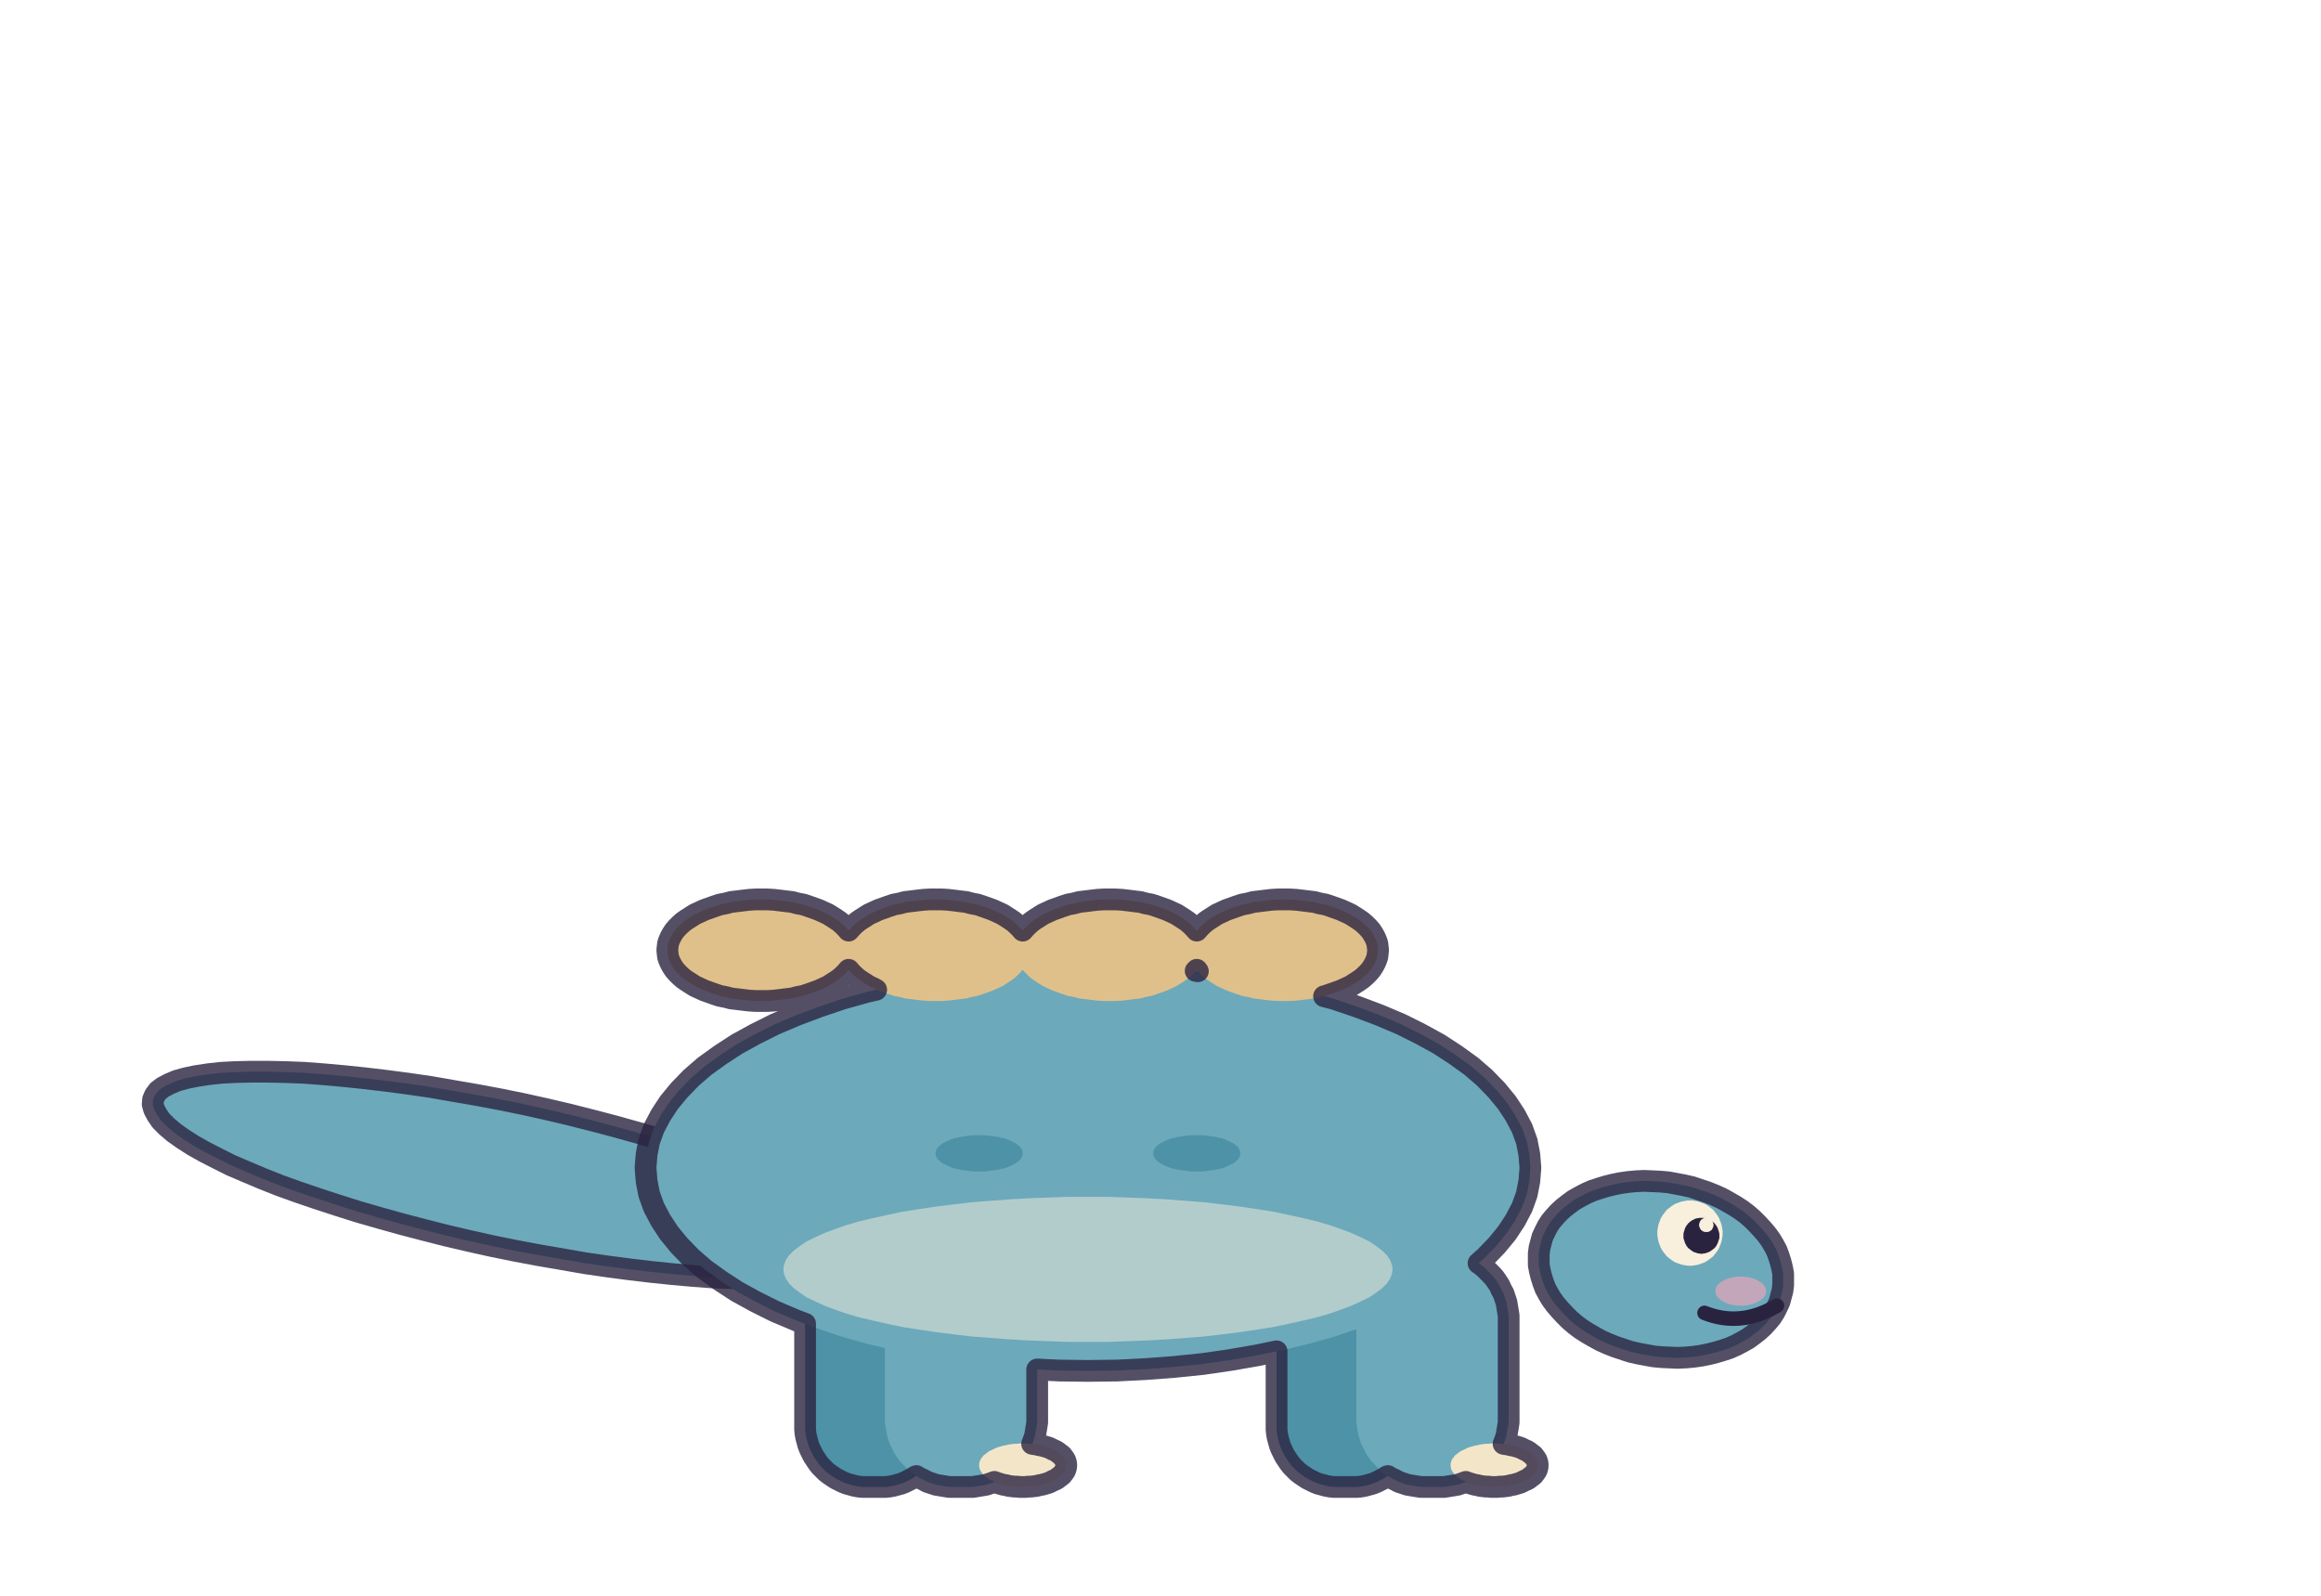
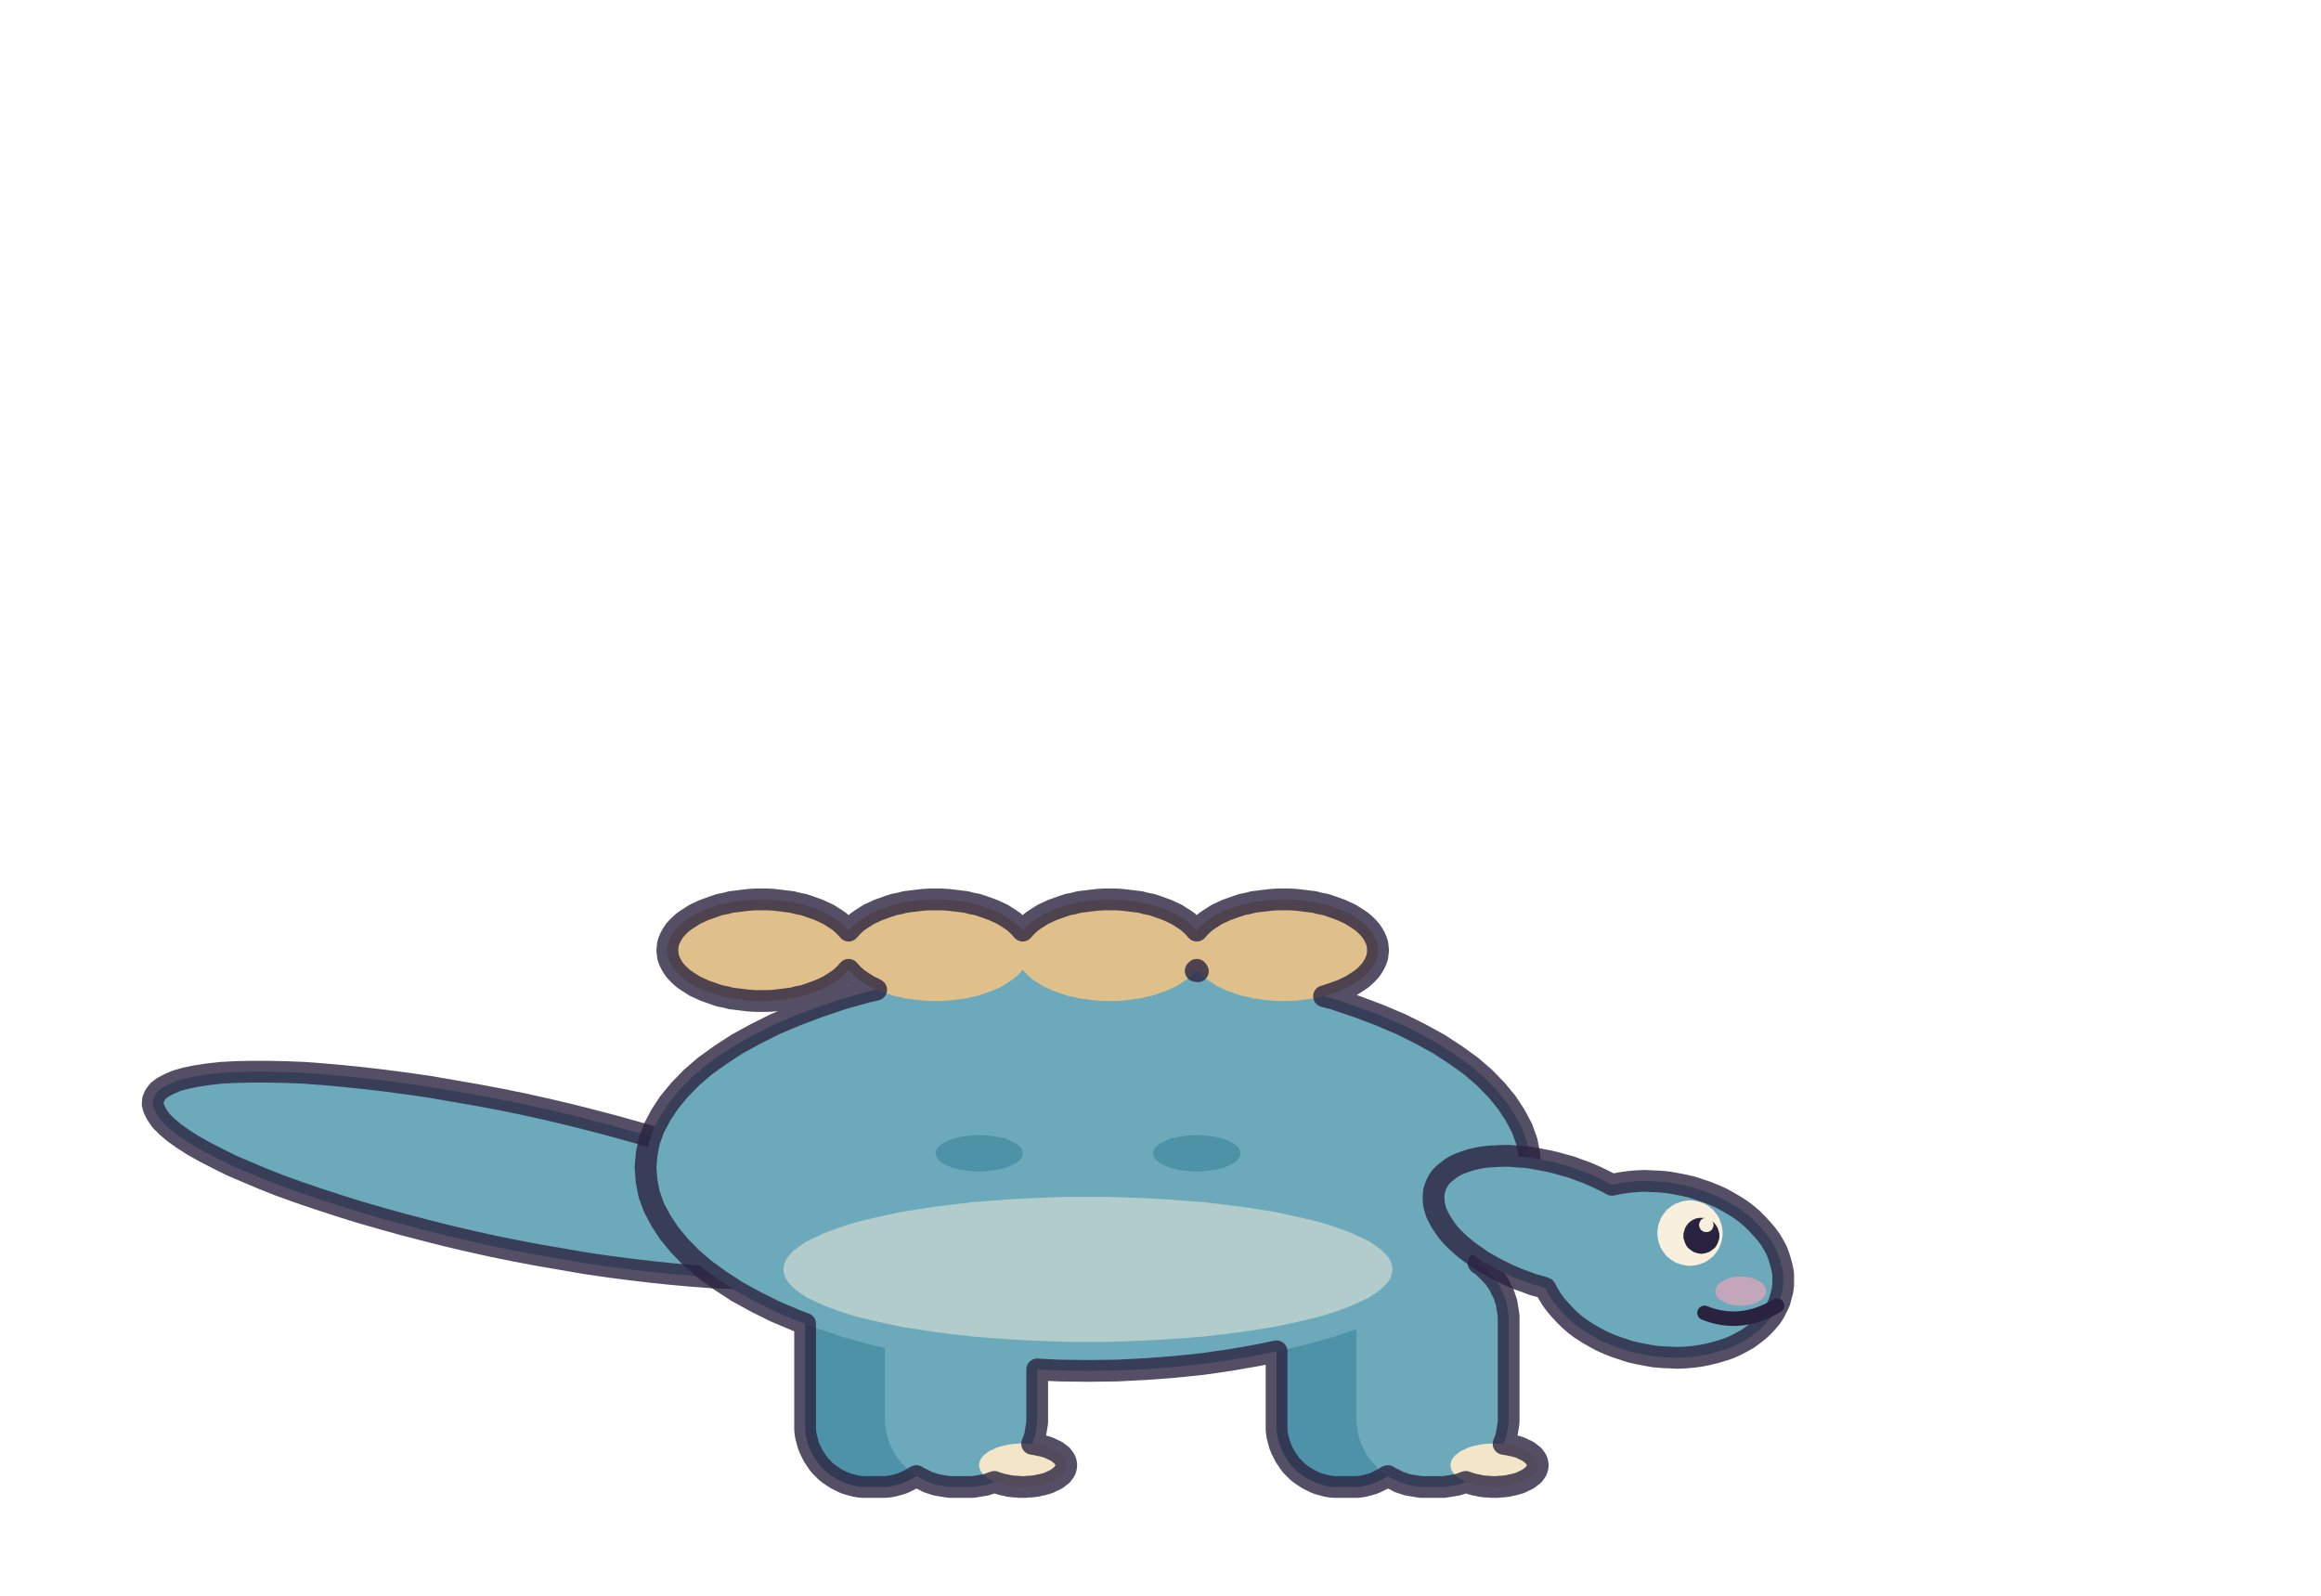
<svg xmlns="http://www.w3.org/2000/svg" version="1.1" width="640" height="440" viewBox="0 0 640 440">
  <g id="root" data-pivot="320 410">
    <g id="tail" data-pivot="180 320">
      <g id="tail_body">
        <path fill="#6ca9bb" d="M237.8 344.8L237.3 346L236.4 347.2L235.1 348.2L233.4 349.1L231.3 350L228.8 350.7L225.9 351.3L222.6 351.8L219 352.2L215.1 352.4L210.8 352.5L206.2 352.5L201.4 352.4L196.2 352.2L190.9 351.8L185.3 351.3L179.5 350.7L173.6 350L167.5 349.2L161.3 348.3L155 347.2L148.6 346.1L142.2 344.9L135.8 343.6L129.5 342.2L123.1 340.7L116.8 339.1L110.7 337.5L104.6 335.8L98.7 334.1L93 332.3L87.5 330.5L82.2 328.7L77.2 326.9L72.4 325L67.9 323.1L63.7 321.3L59.9 319.4L56.4 317.6L53.2 315.8L50.4 314L48 312.3L46 310.6L44.4 309L43.3 307.4L42.5 305.9L42.1 304.5L42.2 303.2L42.7 302L43.6 300.8L44.9 299.8L46.6 298.9L48.7 298L51.2 297.3L54.1 296.7L57.4 296.2L61 295.8L64.9 295.6L69.2 295.5L73.8 295.5L78.6 295.6L83.8 295.8L89.1 296.2L94.7 296.7L100.5 297.3L106.4 298L112.5 298.8L118.7 299.7L125 300.8L131.4 301.9L137.8 303.1L144.2 304.4L150.5 305.8L156.9 307.3L163.2 308.9L169.3 310.5L175.4 312.2L181.3 313.9L187 315.7L192.5 317.5L197.8 319.3L202.8 321.1L207.6 323L212.1 324.9L216.3 326.7L220.1 328.6L223.6 330.4L226.8 332.2L229.6 334L232 335.7L234 337.4L235.6 339L236.7 340.6L237.5 342.1L237.9 343.5Z" />
      </g>
      <g id="tail_outline" opacity="0.8">
        <path fill="none" stroke="#2a2340" stroke-width="6" stroke-linejoin="round" stroke-linecap="round" d="M237.8 344.8L237.3 346L236.4 347.2L235.1 348.2L233.4 349.1L231.3 350L228.8 350.7L225.9 351.3L222.6 351.8L219 352.2L215.1 352.4L210.8 352.5L206.2 352.5L201.4 352.4L196.2 352.2L190.9 351.8L185.3 351.3L179.5 350.7L173.6 350L167.5 349.2L161.3 348.3L155 347.2L148.6 346.1L142.2 344.9L135.8 343.6L129.5 342.2L123.1 340.7L116.8 339.1L110.7 337.5L104.6 335.8L98.7 334.1L93 332.3L87.5 330.5L82.2 328.7L77.2 326.9L72.4 325L67.9 323.1L63.7 321.3L59.9 319.4L56.4 317.6L53.2 315.8L50.4 314L48 312.3L46 310.6L44.4 309L43.3 307.4L42.5 305.9L42.1 304.5L42.2 303.2L42.7 302L43.6 300.8L44.9 299.8L46.6 298.9L48.7 298L51.2 297.3L54.1 296.7L57.4 296.2L61 295.8L64.9 295.6L69.2 295.5L73.8 295.5L78.6 295.6L83.8 295.8L89.1 296.2L94.7 296.7L100.5 297.3L106.4 298L112.5 298.8L118.7 299.7L125 300.8L131.4 301.9L137.8 303.1L144.2 304.4L150.5 305.8L156.9 307.3L163.2 308.9L169.3 310.5L175.4 312.2L181.3 313.9L187 315.7L192.5 317.5L197.8 319.3L202.8 321.1L207.6 323L212.1 324.9L216.3 326.7L220.1 328.6L223.6 330.4L226.8 332.2L229.6 334L232 335.7L234 337.4L235.6 339L236.7 340.6L237.5 342.1L237.9 343.5Z" />
      </g>
      <g id="tail_detail">
      </g>
    </g>
    <g id="root_body">
      <path fill="#4d92a7" d="M222 393L222 362L222 360.9L222.1 359.8L222.3 358.7L222.6 357.6L222.9 356.5L223.3 355.5L223.8 354.5L224.3 353.5L224.9 352.6L225.5 351.7L226.2 350.8L227 350L227.8 349.2L228.7 348.5L229.6 347.9L230.5 347.3L231.5 346.8L232.5 346.3L233.5 345.9L234.6 345.6L235.7 345.3L236.8 345.1L237.9 345L239 345L243 345L244.1 345L245.2 345.1L246.3 345.3L247.4 345.6L248.5 345.9L249.5 346.3L250.5 346.8L251.5 347.3L252.4 347.9L253.3 348.5L254.2 349.2L255 350L255.8 350.8L256.5 351.7L257.1 352.6L257.7 353.5L258.2 354.5L258.7 355.5L259.1 356.5L259.4 357.6L259.7 358.7L259.9 359.8L260 360.9L260 362L260 393L260 394.1L259.9 395.2L259.7 396.3L259.4 397.4L259.1 398.5L258.7 399.5L258.2 400.5L257.7 401.5L257.1 402.4L256.5 403.3L255.8 404.2L255 405L254.2 405.8L253.3 406.5L252.4 407.1L251.5 407.7L250.5 408.2L249.5 408.7L248.5 409.1L247.4 409.4L246.3 409.7L245.2 409.9L244.1 410L243 410L239 410L237.9 410L236.8 409.9L235.7 409.7L234.6 409.4L233.5 409.1L232.5 408.7L231.5 408.2L230.5 407.7L229.6 407.1L228.7 406.5L227.8 405.8L227 405L226.2 404.2L225.5 403.3L224.9 402.4L224.3 401.5L223.8 400.5L223.3 399.5L222.9 398.5L222.6 397.4L222.3 396.3L222.1 395.2L222 394.1ZM352 393L352 362L352 360.9L352.1 359.8L352.3 358.7L352.6 357.6L352.9 356.5L353.3 355.5L353.8 354.5L354.3 353.5L354.9 352.6L355.5 351.7L356.2 350.8L357 350L357.8 349.2L358.7 348.5L359.6 347.9L360.5 347.3L361.5 346.8L362.5 346.3L363.5 345.9L364.6 345.6L365.7 345.3L366.8 345.1L367.9 345L369 345L373 345L374.1 345L375.2 345.1L376.3 345.3L377.4 345.6L378.5 345.9L379.5 346.3L380.5 346.8L381.5 347.3L382.4 347.9L383.3 348.5L384.2 349.2L385 350L385.8 350.8L386.5 351.7L387.1 352.6L387.7 353.5L388.2 354.5L388.7 355.5L389.1 356.5L389.4 357.6L389.7 358.7L389.9 359.8L390 360.9L390 362L390 393L390 394.1L389.9 395.2L389.7 396.3L389.4 397.4L389.1 398.5L388.7 399.5L388.2 400.5L387.7 401.5L387.1 402.4L386.5 403.3L385.8 404.2L385 405L384.2 405.8L383.3 406.5L382.4 407.1L381.5 407.7L380.5 408.2L379.5 408.7L378.5 409.1L377.4 409.4L376.3 409.7L375.2 409.9L374.1 410L373 410L369 410L367.9 410L366.8 409.9L365.7 409.7L364.6 409.4L363.5 409.1L362.5 408.7L361.5 408.2L360.5 407.7L359.6 407.1L358.7 406.5L357.8 405.8L357 405L356.2 404.2L355.5 403.3L354.9 402.4L354.3 401.5L353.8 400.5L353.3 399.5L352.9 398.5L352.6 397.4L352.3 396.3L352.1 395.2L352 394.1Z" />
      <path fill="#6ca9bb" d="M421.7 318.3L422 322L421.7 325.7L421 329.3L419.7 332.9L417.8 336.5L415.5 340L412.7 343.4L409.4 346.8L407.7 348.3L408.6 348.9L409.5 349.7L410.4 350.6L411.3 351.5L412.1 352.4L412.8 353.4L413.5 354.5L414 355.6L414.6 356.7L415 357.9L415.4 359.1L415.6 360.3L415.8 361.5L416 362.8L416 364L416 391L416 392.2L415.8 393.5L415.6 394.7L415.4 395.9L415 397.1L414.6 398.3L414 399.4L413.5 400.5L412.8 401.6L412.1 402.6L411.3 403.5L410.4 404.4L409.5 405.3L408.6 406.1L407.6 406.8L406.5 407.5L405.4 408L404.3 408.6L403.1 409L401.9 409.4L400.7 409.6L399.5 409.8L398.2 410L397 410L393 410L391.8 410L390.5 409.8L389.3 409.6L388.1 409.4L386.9 409L385.7 408.6L384.6 408L383.5 407.5L382.4 406.8L381.4 406.1L380.5 405.3L379.6 404.4L378.7 403.5L377.9 402.6L377.2 401.6L376.5 400.5L376 399.4L375.4 398.3L375 397.1L374.6 395.9L374.4 394.7L374.2 393.5L374 392.2L374 391L374 366.5L367.8 368.6L361 370.5L354 372.2L346.7 373.7L339.2 375L331.6 376.1L323.8 376.9L315.9 377.5L308 377.9L300 378L292 377.9L286 377.6L286 391L286 392.2L285.8 393.5L285.6 394.7L285.4 395.9L285 397.1L284.6 398.3L284 399.4L283.5 400.5L282.8 401.6L282.1 402.6L281.3 403.5L280.4 404.4L279.5 405.3L278.6 406.1L277.6 406.8L276.5 407.5L275.4 408L274.3 408.6L273.1 409L271.9 409.4L270.7 409.6L269.5 409.8L268.2 410L267 410L263 410L261.8 410L260.5 409.8L259.3 409.6L258.1 409.4L256.9 409L255.7 408.6L254.6 408L253.5 407.5L252.4 406.8L251.4 406.1L250.5 405.3L249.6 404.4L248.7 403.5L247.9 402.6L247.2 401.6L246.5 400.5L246 399.4L245.4 398.3L245 397.1L244.6 395.9L244.4 394.7L244.2 393.5L244 392.2L244 391L244 371.7L239 370.5L232.2 368.6L225.7 366.4L219.6 364.1L213.7 361.6L208.3 358.9L203.2 356.1L198.6 353.1L194.3 350L190.6 346.8L187.3 343.4L184.5 340L182.2 336.5L180.3 332.9L179 329.3L178.3 325.7L178 322L178.3 318.3L179 314.7L180.3 311.1L182.2 307.5L184.5 304L187.3 300.6L190.6 297.2L194.3 294L198.6 290.9L203.2 287.9L208.3 285.1L213.7 282.4L219.6 279.9L225.7 277.6L232.2 275.4L239 273.5L246 271.8L253.3 270.3L260.8 269L268.4 267.9L276.2 267.1L284.1 266.5L292 266.1L300 266L308 266.1L315.9 266.5L323.8 267.1L331.6 267.9L339.2 269L346.7 270.3L354 271.8L361 273.5L367.8 275.4L374.3 277.6L380.4 279.9L386.3 282.4L391.7 285.1L396.8 287.9L401.4 290.9L405.7 294L409.4 297.2L412.7 300.6L415.5 304L417.8 307.5L419.7 311.1L421 314.7Z" />
      <path fill="#e0c08a" d="M232.5 255L233.3 255.8L234 256.6L234.7 255.8L235.5 255L236.4 254.2L237.4 253.5L238.5 252.8L239.6 252.1L240.9 251.5L242.2 250.9L243.6 250.4L245 249.9L246.5 249.4L248.1 249.1L249.6 248.7L251.3 248.5L252.9 248.3L254.6 248.1L256.3 248L258 248L259.7 248L261.4 248.1L263.1 248.3L264.7 248.5L266.4 248.7L267.9 249.1L269.5 249.4L271 249.9L272.4 250.4L273.8 250.9L275.1 251.5L276.4 252.1L277.5 252.8L278.6 253.5L279.6 254.2L280.5 255L281.3 255.8L282 256.6L282.7 255.8L283.5 255L284.4 254.2L285.4 253.5L286.5 252.8L287.6 252.1L288.9 251.5L290.2 250.9L291.6 250.4L293 249.9L294.5 249.4L296.1 249.1L297.6 248.7L299.3 248.5L300.9 248.3L302.6 248.1L304.3 248L306 248L307.7 248L309.4 248.1L311.1 248.3L312.7 248.5L314.4 248.7L315.9 249.1L317.5 249.4L319 249.9L320.4 250.4L321.8 250.9L323.1 251.5L324.4 252.1L325.5 252.8L326.6 253.5L327.6 254.2L328.5 255L329.3 255.8L330 256.6L330.7 255.8L331.5 255L332.4 254.2L333.4 253.5L334.5 252.8L335.6 252.1L336.9 251.5L338.2 250.9L339.6 250.4L341 249.9L342.5 249.4L344.1 249.1L345.6 248.7L347.3 248.5L348.9 248.3L350.6 248.1L352.3 248L354 248L355.7 248L357.4 248.1L359.1 248.3L360.7 248.5L362.4 248.7L363.9 249.1L365.5 249.4L367 249.9L368.4 250.4L369.8 250.9L371.1 251.5L372.4 252.1L373.5 252.8L374.6 253.5L375.6 254.2L376.5 255L377.3 255.8L378 256.6L378.6 257.5L379.1 258.4L379.5 259.3L379.8 260.2L379.9 261.1L380 262L379.9 262.9L379.8 263.8L379.5 264.7L379.1 265.6L378.6 266.5L378 267.4L377.3 268.2L376.5 269L375.6 269.8L374.6 270.5L373.5 271.2L372.4 271.9L371.1 272.5L369.8 273.1L368.4 273.6L367 274.1L365.5 274.6L363.9 274.9L362.4 275.3L360.7 275.5L359.1 275.7L357.4 275.9L355.7 276L354 276L352.3 276L350.6 275.9L348.9 275.7L347.3 275.5L345.6 275.3L344.1 274.9L342.5 274.6L341 274.1L339.6 273.6L338.2 273.1L336.9 272.5L335.6 271.9L334.5 271.2L333.4 270.5L332.4 269.8L331.5 269L330.7 268.2L330 267.4L329.3 268.2L328.5 269L327.6 269.8L326.6 270.5L325.5 271.2L324.4 271.9L323.1 272.5L321.8 273.1L320.4 273.6L319 274.1L317.5 274.6L315.9 274.9L314.4 275.3L312.7 275.5L311.1 275.7L309.4 275.9L307.7 276L306 276L304.3 276L302.6 275.9L300.9 275.7L299.3 275.5L297.6 275.3L296.1 274.9L294.5 274.6L293 274.1L291.6 273.6L290.2 273.1L288.9 272.5L287.6 271.9L286.5 271.2L285.4 270.5L284.4 269.8L283.5 269L282.7 268.2L282 267.4L281.3 268.2L280.5 269L279.6 269.8L278.6 270.5L277.5 271.2L276.4 271.9L275.1 272.5L273.8 273.1L272.4 273.6L271 274.1L269.5 274.6L267.9 274.9L266.4 275.3L264.7 275.5L263.1 275.7L261.4 275.9L259.7 276L258 276L256.3 276L254.6 275.9L252.9 275.7L251.3 275.5L249.6 275.3L248.1 274.9L246.5 274.6L245 274.1L243.6 273.6L242.2 273.1L240.9 272.5L239.6 271.9L238.5 271.2L237.4 270.5L236.4 269.8L235.5 269L234.7 268.2L234 267.4L233.3 268.2L232.5 269L231.6 269.8L230.6 270.5L229.5 271.2L228.4 271.9L227.1 272.5L225.8 273.1L224.4 273.6L223 274.1L221.5 274.6L219.9 274.9L218.4 275.3L216.7 275.5L215.1 275.7L213.4 275.9L211.7 276L210 276L208.3 276L206.6 275.9L204.9 275.7L203.3 275.5L201.6 275.3L200.1 274.9L198.5 274.6L197 274.1L195.6 273.6L194.2 273.1L192.9 272.5L191.6 271.9L190.5 271.2L189.4 270.5L188.4 269.8L187.5 269L186.7 268.2L186 267.4L185.4 266.5L184.9 265.6L184.5 264.7L184.2 263.8L184.1 262.9L184 262L184.1 261.1L184.2 260.2L184.5 259.3L184.9 258.4L185.4 257.5L186 256.6L186.7 255.8L187.5 255L188.4 254.2L189.4 253.5L190.5 252.8L191.6 252.1L192.9 251.5L194.2 250.9L195.6 250.4L197 249.9L198.5 249.4L200.1 249.1L201.6 248.7L203.3 248.5L204.9 248.3L206.6 248.1L208.3 248L210 248L211.7 248L213.4 248.1L215.1 248.3L216.7 248.5L218.4 248.7L219.9 249.1L221.5 249.4L223 249.9L224.4 250.4L225.8 250.9L227.1 251.5L228.4 252.1L229.5 252.8L230.6 253.5L231.6 254.2Z" />
      <path fill="#b2cccc" d="M384 350L383.8 351.3L383.3 352.6L382.4 353.9L381.1 355.2L379.5 356.4L377.6 357.7L375.3 358.8L372.7 360L369.8 361.1L366.6 362.2L363.2 363.2L359.4 364.1L355.4 365L351.1 365.9L346.7 366.6L342 367.3L337.2 367.9L332.1 368.5L327 368.9L321.7 369.3L316.4 369.6L311 369.8L305.5 370L300 370L294.5 370L289 369.8L283.6 369.6L278.3 369.3L273 368.9L267.9 368.5L262.8 367.9L258 367.3L253.3 366.6L248.9 365.9L244.6 365L240.6 364.1L236.8 363.2L233.4 362.2L230.2 361.1L227.3 360L224.7 358.8L222.4 357.7L220.5 356.4L218.9 355.2L217.6 353.9L216.7 352.6L216.2 351.3L216 350L216.2 348.7L216.7 347.4L217.6 346.1L218.9 344.8L220.5 343.6L222.4 342.3L224.7 341.2L227.3 340L230.2 338.9L233.4 337.8L236.8 336.8L240.6 335.9L244.6 335L248.9 334.1L253.3 333.4L258 332.7L262.8 332.1L267.9 331.5L273 331.1L278.3 330.7L283.6 330.4L289 330.2L294.5 330L300 330L305.5 330L311 330.2L316.4 330.4L321.7 330.7L327 331.1L332.1 331.5L337.2 332.1L342 332.7L346.7 333.4L351.1 334.1L355.4 335L359.4 335.9L363.2 336.8L366.6 337.8L369.8 338.9L372.7 340L375.3 341.2L377.6 342.3L379.5 343.6L381.1 344.8L382.4 346.1L383.3 347.4L383.8 348.7Z" />
      <path fill="#f3e6c8" d="M294 403.6L294 404L294 404.4L293.9 404.8L293.8 405.2L293.6 405.6L293.4 405.9L293.1 406.3L292.8 406.7L292.4 407L292 407.3L291.5 407.7L291 408L290.5 408.2L289.9 408.5L289.3 408.8L288.7 409L288 409.2L287.3 409.4L286.6 409.5L285.9 409.7L285.1 409.8L284.3 409.9L283.6 409.9L282.8 410L282 410L281.2 410L280.4 409.9L279.7 409.9L278.9 409.8L278.1 409.7L277.4 409.5L276.7 409.4L276 409.2L275.3 409L274.7 408.8L274.1 408.5L273.5 408.2L273 408L272.5 407.7L272 407.3L271.6 407L271.2 406.7L270.9 406.3L270.6 405.9L270.4 405.6L270.2 405.2L270.1 404.8L270 404.4L270 404L270 403.6L270.1 403.2L270.2 402.8L270.4 402.4L270.6 402.1L270.9 401.7L271.2 401.3L271.6 401L272 400.7L272.5 400.3L273 400L273.5 399.8L274.1 399.5L274.7 399.2L275.3 399L276 398.8L276.7 398.6L277.4 398.5L278.1 398.3L278.9 398.2L279.7 398.1L280.4 398.1L281.2 398L282 398L282.8 398L283.6 398.1L284.3 398.1L285.1 398.2L285.9 398.3L286.6 398.5L287.3 398.6L288 398.8L288.7 399L289.3 399.2L289.9 399.5L290.5 399.8L291 400L291.5 400.3L292 400.7L292.4 401L292.8 401.3L293.1 401.7L293.4 402.1L293.6 402.4L293.8 402.8L293.9 403.2ZM424 403.6L424 404L424 404.4L423.9 404.8L423.8 405.2L423.6 405.6L423.4 405.9L423.1 406.3L422.8 406.7L422.4 407L422 407.3L421.5 407.7L421 408L420.5 408.2L419.9 408.5L419.3 408.8L418.7 409L418 409.2L417.3 409.4L416.6 409.5L415.9 409.7L415.1 409.8L414.3 409.9L413.6 409.9L412.8 410L412 410L411.2 410L410.4 409.9L409.7 409.9L408.9 409.8L408.1 409.7L407.4 409.5L406.7 409.4L406 409.2L405.3 409L404.7 408.8L404.1 408.5L403.5 408.2L403 408L402.5 407.7L402 407.3L401.6 407L401.2 406.7L400.9 406.3L400.6 405.9L400.4 405.6L400.2 405.2L400.1 404.8L400 404.4L400 404L400 403.6L400.1 403.2L400.2 402.8L400.4 402.4L400.6 402.1L400.9 401.7L401.2 401.3L401.6 401L402 400.7L402.5 400.3L403 400L403.5 399.8L404.1 399.5L404.7 399.2L405.3 399L406 398.8L406.7 398.6L407.4 398.5L408.1 398.3L408.9 398.2L409.7 398.1L410.4 398.1L411.2 398L412 398L412.8 398L413.6 398.1L414.3 398.1L415.1 398.2L415.9 398.3L416.6 398.5L417.3 398.6L418 398.8L418.7 399L419.3 399.2L419.9 399.5L420.5 399.8L421 400L421.5 400.3L422 400.7L422.4 401L422.8 401.3L423.1 401.7L423.4 402.1L423.6 402.4L423.8 402.8L423.9 403.2Z" />
    </g>
    <g id="root_outline" opacity="0.8">
      <path fill="none" stroke="#2a2340" stroke-width="6" stroke-linejoin="round" stroke-linecap="round" d="M231.6 254.2L232.5 255L233.3 255.8L234 256.6L234.7 255.8L235.5 255L236.4 254.2L237.4 253.5L238.5 252.8L239.6 252.1L240.9 251.5L242.2 250.9L243.6 250.4L245 249.9L246.5 249.4L248.1 249.1L249.6 248.7L251.3 248.5L252.9 248.3L254.6 248.1L256.3 248L258 248L259.7 248L261.4 248.1L263.1 248.3L264.7 248.5L266.4 248.7L267.9 249.1L269.5 249.4L271 249.9L272.4 250.4L273.8 250.9L275.1 251.5L276.4 252.1L277.5 252.8L278.6 253.5L279.6 254.2L280.5 255L281.3 255.8L282 256.6L282.7 255.8L283.5 255L284.4 254.2L285.4 253.5L286.5 252.8L287.6 252.1L288.9 251.5L290.2 250.9L291.6 250.4L293 249.9L294.5 249.4L296.1 249.1L297.6 248.7L299.3 248.5L300.9 248.3L302.6 248.1L304.3 248L306 248L307.7 248L309.4 248.1L311.1 248.3L312.7 248.5L314.4 248.7L315.9 249.1L317.5 249.4L319 249.9L320.4 250.4L321.8 250.9L323.1 251.5L324.4 252.1L325.5 252.8L326.6 253.5L327.6 254.2L328.5 255L329.3 255.8L330 256.6L330.7 255.8L331.5 255L332.4 254.2L333.4 253.5L334.5 252.8L335.6 252.1L336.9 251.5L338.2 250.9L339.6 250.4L341 249.9L342.5 249.4L344.1 249.1L345.6 248.7L347.3 248.5L348.9 248.3L350.6 248.1L352.3 248L354 248L355.7 248L357.4 248.1L359.1 248.3L360.7 248.5L362.4 248.7L363.9 249.1L365.5 249.4L367 249.9L368.4 250.4L369.8 250.9L371.1 251.5L372.4 252.1L373.5 252.8L374.6 253.5L375.6 254.2L376.5 255L377.3 255.8L378 256.6L378.6 257.5L379.1 258.4L379.5 259.3L379.8 260.2L379.9 261.1L380 262L379.9 262.9L379.8 263.8L379.5 264.7L379.1 265.6L378.6 266.5L378 267.4L377.3 268.2L376.5 269L375.6 269.8L374.6 270.5L373.5 271.2L372.4 271.9L371.1 272.5L369.8 273.1L368.4 273.6L367 274.1L365.5 274.6L365.1 274.7L367.8 275.4L374.3 277.6L380.4 279.9L386.3 282.4L391.7 285.1L396.8 287.9L401.4 290.9L405.7 294L409.4 297.2L412.7 300.6L415.5 304L417.8 307.5L419.7 311.1L421 314.7L421.7 318.3L422 322L421.7 325.7L421 329.3L419.7 332.9L417.8 336.5L415.5 340L412.7 343.4L409.4 346.8L407.7 348.3L408.6 348.9L409.5 349.7L410.4 350.6L411.3 351.5L412.1 352.4L412.8 353.4L413.5 354.5L414 355.6L414.6 356.7L415 357.9L415.4 359.1L415.6 360.3L415.8 361.5L416 362.8L416 364L416 391L416 392.2L415.8 393.5L415.6 394.7L415.4 395.9L415 397.1L414.6 398.1L415.1 398.2L415.9 398.3L416.6 398.5L417.3 398.6L418 398.8L418.7 399L419.3 399.2L419.9 399.5L420.5 399.8L421 400L421.5 400.3L422 400.7L422.4 401L422.8 401.3L423.1 401.7L423.4 402.1L423.6 402.4L423.8 402.8L423.9 403.2L424 403.6L424 404L424 404.4L423.9 404.8L423.8 405.2L423.6 405.6L423.4 405.9L423.1 406.3L422.8 406.7L422.4 407L422 407.3L421.5 407.7L421 408L420.5 408.2L419.9 408.5L419.3 408.8L418.7 409L418 409.2L417.3 409.4L416.6 409.5L415.9 409.7L415.1 409.8L414.3 409.9L413.6 409.9L412.8 410L412 410L411.2 410L410.4 409.9L409.7 409.9L408.9 409.8L408.1 409.7L407.4 409.5L406.7 409.4L406 409.2L405.3 409L404.7 408.8L404.2 408.6L403.1 409L401.9 409.4L400.7 409.6L399.5 409.8L398.2 410L397 410L393 410L391.8 410L390.5 409.8L389.3 409.6L388.1 409.4L386.9 409L385.7 408.6L384.6 408L383.5 407.5L382.7 407L382.4 407.1L381.5 407.7L380.5 408.2L379.5 408.7L378.5 409.1L377.4 409.4L376.3 409.7L375.2 409.9L374.1 410L373 410L369 410L367.9 410L366.8 409.9L365.7 409.7L364.6 409.4L363.5 409.1L362.5 408.7L361.5 408.2L360.5 407.7L359.6 407.1L358.7 406.5L357.8 405.8L357 405L356.2 404.2L355.5 403.3L354.9 402.4L354.3 401.5L353.8 400.5L353.3 399.5L352.9 398.5L352.6 397.4L352.3 396.3L352.1 395.2L352 394.1L352 393L352 372.6L346.7 373.7L339.2 375L331.6 376.1L323.8 376.9L315.9 377.5L308 377.9L300 378L292 377.9L286 377.6L286 391L286 392.2L285.8 393.5L285.6 394.7L285.4 395.9L285 397.1L284.6 398.1L285.1 398.2L285.9 398.3L286.6 398.5L287.3 398.6L288 398.8L288.7 399L289.3 399.2L289.9 399.5L290.5 399.8L291 400L291.5 400.3L292 400.7L292.4 401L292.8 401.3L293.1 401.7L293.4 402.1L293.6 402.4L293.8 402.8L293.9 403.2L294 403.6L294 404L294 404.4L293.9 404.8L293.8 405.2L293.6 405.6L293.4 405.9L293.1 406.3L292.8 406.7L292.4 407L292 407.3L291.5 407.7L291 408L290.5 408.2L289.9 408.5L289.3 408.8L288.7 409L288 409.2L287.3 409.4L286.6 409.5L285.9 409.7L285.1 409.8L284.3 409.9L283.6 409.9L282.8 410L282 410L281.2 410L280.4 409.9L279.7 409.9L278.9 409.8L278.1 409.7L277.4 409.5L276.7 409.4L276 409.2L275.3 409L274.7 408.8L274.2 408.6L273.1 409L271.9 409.4L270.7 409.6L269.5 409.8L268.2 410L267 410L263 410L261.8 410L260.5 409.8L259.3 409.6L258.1 409.4L256.9 409L255.7 408.6L254.6 408L253.5 407.5L252.7 407L252.4 407.1L251.5 407.7L250.5 408.2L249.5 408.7L248.5 409.1L247.4 409.4L246.3 409.7L245.2 409.9L244.1 410L243 410L239 410L237.9 410L236.8 409.9L235.7 409.7L234.6 409.4L233.5 409.1L232.5 408.7L231.5 408.2L230.5 407.7L229.6 407.1L228.7 406.5L227.8 405.8L227 405L226.2 404.2L225.5 403.3L224.9 402.4L224.3 401.5L223.8 400.5L223.3 399.5L222.9 398.5L222.6 397.4L222.3 396.3L222.1 395.2L222 394.1L222 393L222 365L219.6 364.1L213.7 361.6L208.3 358.9L203.2 356.1L198.6 353.1L194.3 350L190.6 346.8L187.3 343.4L184.5 340L182.2 336.5L180.3 332.9L179 329.3L178.3 325.7L178 322L178.3 318.3L179 314.7L180.3 311.1L182.2 307.5L184.5 304L187.3 300.6L190.6 297.2L194.3 294L198.6 290.9L203.2 287.9L208.3 285.1L213.7 282.4L219.6 279.9L225.7 277.6L232.2 275.4L239 273.5L241.6 272.9L240.9 272.5L239.6 271.9L238.5 271.2L237.4 270.5L236.4 269.8L235.5 269L234.7 268.2L234 267.4L233.3 268.2L232.5 269L231.6 269.8L230.6 270.5L229.5 271.2L228.4 271.9L227.1 272.5L225.8 273.1L224.4 273.6L223 274.1L221.5 274.6L219.9 274.9L218.4 275.3L216.7 275.5L215.1 275.7L213.4 275.9L211.7 276L210 276L208.3 276L206.6 275.9L204.9 275.7L203.3 275.5L201.6 275.3L200.1 274.9L198.5 274.6L197 274.1L195.6 273.6L194.2 273.1L192.9 272.5L191.6 271.9L190.5 271.2L189.4 270.5L188.4 269.8L187.5 269L186.7 268.2L186 267.4L185.4 266.5L184.9 265.6L184.5 264.7L184.2 263.8L184.1 262.9L184 262L184.1 261.1L184.2 260.2L184.5 259.3L184.9 258.4L185.4 257.5L186 256.6L186.7 255.8L187.5 255L188.4 254.2L189.4 253.5L190.5 252.8L191.6 252.1L192.9 251.5L194.2 250.9L195.6 250.4L197 249.9L198.5 249.4L200.1 249.1L201.6 248.7L203.3 248.5L204.9 248.3L206.6 248.1L208.3 248L210 248L211.7 248L213.4 248.1L215.1 248.3L216.7 248.5L218.4 248.7L219.9 249.1L221.5 249.4L223 249.9L224.4 250.4L225.8 250.9L227.1 251.5L228.4 252.1L229.5 252.8L230.6 253.5ZM329.7 267.7L330.3 267.8L330 267.4Z" />
    </g>
    <g id="root_detail">
      <path fill="#4d92a7" d="M282 317.7L282 318L282 318.3L281.9 318.7L281.8 319L281.6 319.3L281.4 319.6L281.1 319.9L280.8 320.2L280.4 320.5L280 320.8L279.5 321L279 321.3L278.5 321.5L277.9 321.8L277.3 322L276.7 322.2L276 322.3L275.3 322.5L274.6 322.6L273.9 322.7L273.1 322.8L272.3 322.9L271.6 323L270.8 323L270 323L269.2 323L268.4 323L267.7 322.9L266.9 322.8L266.1 322.7L265.4 322.6L264.7 322.5L264 322.3L263.3 322.2L262.7 322L262.1 321.8L261.5 321.5L261 321.3L260.5 321L260 320.8L259.6 320.5L259.2 320.2L258.9 319.9L258.6 319.6L258.4 319.3L258.2 319L258.1 318.7L258 318.3L258 318L258 317.7L258.1 317.3L258.2 317L258.4 316.7L258.6 316.4L258.9 316.1L259.2 315.8L259.6 315.5L260 315.2L260.5 315L261 314.7L261.5 314.5L262.1 314.2L262.7 314L263.3 313.8L264 313.7L264.7 313.5L265.4 313.4L266.1 313.3L266.9 313.2L267.7 313.1L268.4 313L269.2 313L270 313L270.8 313L271.6 313L272.3 313.1L273.1 313.2L273.9 313.3L274.6 313.4L275.3 313.5L276 313.7L276.7 313.8L277.3 314L277.9 314.2L278.5 314.5L279 314.7L279.5 315L280 315.2L280.4 315.5L280.8 315.8L281.1 316.1L281.4 316.4L281.6 316.7L281.8 317L281.9 317.3ZM342 317.7L342 318L342 318.3L341.9 318.7L341.8 319L341.6 319.3L341.4 319.6L341.1 319.9L340.8 320.2L340.4 320.5L340 320.8L339.5 321L339 321.3L338.5 321.5L337.9 321.8L337.3 322L336.7 322.2L336 322.3L335.3 322.5L334.6 322.6L333.9 322.7L333.1 322.8L332.3 322.9L331.6 323L330.8 323L330 323L329.2 323L328.4 323L327.7 322.9L326.9 322.8L326.1 322.7L325.4 322.6L324.7 322.5L324 322.3L323.3 322.2L322.7 322L322.1 321.8L321.5 321.5L321 321.3L320.5 321L320 320.8L319.6 320.5L319.2 320.2L318.9 319.9L318.6 319.6L318.4 319.3L318.2 319L318.1 318.7L318 318.3L318 318L318 317.7L318.1 317.3L318.2 317L318.4 316.7L318.6 316.4L318.9 316.1L319.2 315.8L319.6 315.5L320 315.2L320.5 315L321 314.7L321.5 314.5L322.1 314.2L322.7 314L323.3 313.8L324 313.7L324.7 313.5L325.4 313.4L326.1 313.3L326.9 313.2L327.7 313.1L328.4 313L329.2 313L330 313L330.8 313L331.6 313L332.3 313.1L333.1 313.2L333.9 313.3L334.6 313.4L335.3 313.5L336 313.7L336.7 313.8L337.3 314L337.9 314.2L338.5 314.5L339 314.7L339.5 315L340 315.2L340.4 315.5L340.8 315.8L341.1 316.1L341.4 316.4L341.6 316.7L341.8 317L341.9 317.3Z" />
    </g>
-     <g id="head" data-pivot="470 330">
+     <g id="head" data-pivot="420 334">
      <g id="head_body">
-         <path fill="#6ca9bb" d="M491.5 355.9L491.1 357.4L490.7 358.9L490 360.4L489.3 361.8L488.4 363.2L487.3 364.5L486.2 365.7L484.9 366.9L483.5 368L482 369.1L480.4 370L478.7 370.9L476.9 371.7L475.1 372.3L473.1 372.9L471.1 373.4L469.1 373.8L467 374.1L464.8 374.3L462.6 374.4L460.4 374.3L458.2 374.2L456 374L453.8 373.6L451.7 373.2L449.5 372.7L447.4 372L445.3 371.3L443.3 370.5L441.3 369.6L439.5 368.6L437.6 367.5L435.9 366.4L434.3 365.2L432.8 363.9L431.4 362.5L430.1 361.1L428.9 359.7L427.8 358.2L426.9 356.7L426.1 355.2L425.5 353.6L425 352L424.6 350.4L424.3 348.8L424.3 347.2L424.3 345.7L424.5 344.1L424.9 342.6L425.3 341.1L426 339.6L426.7 338.2L427.6 336.8L428.7 335.5L429.8 334.3L431.1 333.1L432.5 332L434 330.9L435.6 330L437.3 329.1L439.1 328.3L440.9 327.7L442.9 327.1L444.9 326.6L446.9 326.2L449 325.9L451.2 325.7L453.4 325.6L455.6 325.7L457.8 325.8L460 326L462.2 326.4L464.3 326.8L466.5 327.3L468.6 328L470.7 328.7L472.7 329.5L474.7 330.4L476.5 331.4L478.4 332.5L480.1 333.6L481.7 334.8L483.2 336.1L484.6 337.5L485.9 338.9L487.1 340.3L488.2 341.8L489.1 343.3L489.9 344.8L490.5 346.4L491 348L491.4 349.6L491.7 351.2L491.7 352.8L491.7 354.3Z" />
+         <path fill="#6ca9bb" d="M443.4 326.1L444.5 326.7L444.9 326.6L446.9 326.2L449 325.9L451.2 325.7L453.4 325.6L455.6 325.7L457.8 325.8L460 326L462.2 326.4L464.3 326.8L466.5 327.3L468.6 328L470.7 328.7L472.7 329.5L474.7 330.4L476.5 331.4L478.4 332.5L480.1 333.6L481.7 334.8L483.2 336.1L484.6 337.5L485.9 338.9L487.1 340.3L488.2 341.8L489.1 343.3L489.9 344.8L490.5 346.4L491 348L491.4 349.6L491.7 351.2L491.7 352.8L491.7 354.3L491.5 355.9L491.1 357.4L490.7 358.9L490 360.4L489.3 361.8L488.4 363.2L487.3 364.5L486.2 365.7L484.9 366.9L483.5 368L482 369.1L480.4 370L478.7 370.9L476.9 371.7L475.1 372.3L473.1 372.9L471.1 373.4L469.1 373.8L467 374.1L464.8 374.3L462.6 374.4L460.4 374.3L458.2 374.2L456 374L453.8 373.6L451.7 373.2L449.5 372.7L447.4 372L445.3 371.3L443.3 370.5L441.3 369.6L439.5 368.6L437.6 367.5L435.9 366.4L434.3 365.2L432.8 363.9L431.4 362.5L430.1 361.1L428.9 359.7L427.8 358.2L426.9 356.7L426.1 355.2L424.9 354.8L422.7 354.2L420.6 353.4L418.6 352.7L416.5 351.8L414.6 350.9L412.6 349.9L410.8 348.9L409 347.9L407.3 346.7L405.7 345.6L404.1 344.4L402.7 343.2L401.4 342L400.2 340.8L399.1 339.5L398.2 338.2L397.4 337L396.7 335.7L396.1 334.5L395.7 333.2L395.4 332L395.3 330.8L395.3 329.7L395.4 328.6L395.7 327.5L396.1 326.5L396.6 325.5L397.3 324.5L398.1 323.7L399.1 322.9L400.1 322.1L401.3 321.4L402.6 320.8L404 320.3L405.5 319.8L407.2 319.4L408.8 319.1L410.6 318.9L412.5 318.8L414.4 318.7L416.4 318.7L418.4 318.9L420.5 319L422.6 319.3L424.7 319.7L426.8 320.1L429 320.6L431.1 321.2L433.3 321.8L435.4 322.6L437.4 323.3L439.5 324.2L441.4 325.1Z" />
        <path fill="#f8efdc" d="M475 340L475 340.6L474.9 341.2L474.8 341.8L474.7 342.3L474.5 342.9L474.3 343.4L474.1 344L473.8 344.5L473.5 345L473.1 345.5L472.8 345.9L472.4 346.4L471.9 346.8L471.5 347.1L471 347.5L470.5 347.8L470 348.1L469.4 348.3L468.9 348.5L468.3 348.7L467.8 348.8L467.2 348.9L466.6 349L466 349L465.4 349L464.8 348.9L464.2 348.8L463.7 348.7L463.1 348.5L462.6 348.3L462 348.1L461.5 347.8L461 347.5L460.5 347.1L460.1 346.8L459.6 346.4L459.2 345.9L458.9 345.5L458.5 345L458.2 344.5L457.9 344L457.7 343.4L457.5 342.9L457.3 342.3L457.2 341.8L457.1 341.2L457 340.6L457 340L457 339.4L457.1 338.8L457.2 338.2L457.3 337.7L457.5 337.1L457.7 336.6L457.9 336L458.2 335.5L458.5 335L458.9 334.5L459.2 334.1L459.6 333.6L460.1 333.2L460.5 332.9L461 332.5L461.5 332.2L462 331.9L462.6 331.7L463.1 331.5L463.7 331.3L464.2 331.2L464.8 331.1L465.4 331L466 331L466.6 331L467.2 331.1L467.8 331.2L468.3 331.3L468.9 331.5L469.4 331.7L470 331.9L470.5 332.2L471 332.5L471.5 332.9L471.9 333.2L472.4 333.6L472.8 334.1L473.1 334.5L473.5 335L473.8 335.5L474.1 336L474.3 336.6L474.5 337.1L474.7 337.7L474.8 338.2L474.9 338.8L475 339.4Z" />
        <path fill="#2a2340" d="M474.1 340.7L474.1 341L474.1 341.4L474 341.7L473.9 342L473.8 342.3L473.7 342.6L473.6 342.9L473.4 343.2L473.3 343.5L473.1 343.7L472.9 344L472.7 344.2L472.4 344.4L472.2 344.6L471.9 344.8L471.6 345L471.3 345.2L471 345.3L470.7 345.4L470.4 345.5L470.1 345.6L469.8 345.6L469.5 345.7L469.1 345.7L468.8 345.7L468.5 345.6L468.2 345.6L467.9 345.5L467.6 345.4L467.3 345.3L467 345.2L466.7 345L466.4 344.8L466.1 344.6L465.9 344.4L465.6 344.2L465.4 344L465.2 343.7L465 343.5L464.9 343.2L464.7 342.9L464.6 342.6L464.5 342.3L464.4 342L464.3 341.7L464.2 341.4L464.2 341L464.2 340.7L464.2 340.4L464.2 340.1L464.3 339.8L464.4 339.4L464.5 339.1L464.6 338.8L464.7 338.5L464.9 338.2L465 338L465.2 337.7L465.4 337.5L465.6 337.2L465.9 337L466.1 336.8L466.4 336.6L466.7 336.4L467 336.3L467.3 336.1L467.6 336L467.9 335.9L468.2 335.9L468.5 335.8L468.8 335.8L469.1 335.8L469.5 335.8L469.8 335.8L470.1 335.9L470.4 335.9L470.7 336L471 336.1L471.3 336.3L471.6 336.4L471.9 336.6L472.2 336.8L472.4 337L472.7 337.2L472.9 337.5L473.1 337.7L473.3 338L473.4 338.2L473.6 338.5L473.7 338.8L473.8 339.1L473.9 339.4L474 339.8L474.1 340.1L474.1 340.4Z" />
      </g>
      <g id="head_outline" opacity="0.8">
-         <path fill="none" stroke="#2a2340" stroke-width="6" stroke-linejoin="round" stroke-linecap="round" d="M491.7 352.8L491.7 354.3L491.5 355.9L491.1 357.4L490.7 358.9L490 360.4L489.3 361.8L488.4 363.2L487.3 364.5L486.2 365.7L484.9 366.9L483.5 368L482 369.1L480.4 370L478.7 370.9L476.9 371.7L475.1 372.3L473.1 372.9L471.1 373.4L469.1 373.8L467 374.1L464.8 374.3L462.6 374.4L460.4 374.3L458.2 374.2L456 374L453.8 373.6L451.7 373.2L449.5 372.7L447.4 372L445.3 371.3L443.3 370.5L441.3 369.6L439.5 368.6L437.6 367.5L435.9 366.4L434.3 365.2L432.8 363.9L431.4 362.5L430.1 361.1L428.9 359.7L427.8 358.2L426.9 356.7L426.1 355.2L425.5 353.6L425 352L424.6 350.4L424.3 348.8L424.3 347.2L424.3 345.7L424.5 344.1L424.9 342.6L425.3 341.1L426 339.6L426.7 338.2L427.6 336.8L428.7 335.5L429.8 334.3L431.1 333.1L432.5 332L434 330.9L435.6 330L437.3 329.1L439.1 328.3L440.9 327.7L442.9 327.1L444.9 326.6L446.9 326.2L449 325.9L451.2 325.7L453.4 325.6L455.6 325.7L457.8 325.8L460 326L462.2 326.4L464.3 326.8L466.5 327.3L468.6 328L470.7 328.7L472.7 329.5L474.7 330.4L476.5 331.4L478.4 332.5L480.1 333.6L481.7 334.8L483.2 336.1L484.6 337.5L485.9 338.9L487.1 340.3L488.2 341.8L489.1 343.3L489.9 344.8L490.5 346.4L491 348L491.4 349.6L491.7 351.2Z" />
+         <path fill="none" stroke="#2a2340" stroke-width="6" stroke-linejoin="round" stroke-linecap="round" d="M443.4 326.1L444.5 326.7L444.9 326.6L446.9 326.2L449 325.9L451.2 325.7L453.4 325.6L455.6 325.7L457.8 325.8L460 326L462.2 326.4L464.3 326.8L466.5 327.3L468.6 328L470.7 328.7L472.7 329.5L474.7 330.4L476.5 331.4L478.4 332.5L480.1 333.6L481.7 334.8L483.2 336.1L484.6 337.5L485.9 338.9L487.1 340.3L488.2 341.8L489.1 343.3L489.9 344.8L490.5 346.4L491 348L491.4 349.6L491.7 351.2L491.7 352.8L491.7 354.3L491.5 355.9L491.1 357.4L490.7 358.9L490 360.4L489.3 361.8L488.4 363.2L487.3 364.5L486.2 365.7L484.9 366.9L483.5 368L482 369.1L480.4 370L478.7 370.9L476.9 371.7L475.1 372.3L473.1 372.9L471.1 373.4L469.1 373.8L467 374.1L464.8 374.3L462.6 374.4L460.4 374.3L458.2 374.2L456 374L453.8 373.6L451.7 373.2L449.5 372.7L447.4 372L445.3 371.3L443.3 370.5L441.3 369.6L439.5 368.6L437.6 367.5L435.9 366.4L434.3 365.2L432.8 363.9L431.4 362.5L430.1 361.1L428.9 359.7L427.8 358.2L426.9 356.7L426.1 355.2L424.9 354.8L422.7 354.2L420.6 353.4L418.6 352.7L416.5 351.8L414.6 350.9L412.6 349.9L410.8 348.9L409 347.9L407.3 346.7L405.7 345.6L404.1 344.4L402.7 343.2L401.4 342L400.2 340.8L399.1 339.5L398.2 338.2L397.4 337L396.7 335.7L396.1 334.5L395.7 333.2L395.4 332L395.3 330.8L395.3 329.7L395.4 328.6L395.7 327.5L396.1 326.5L396.6 325.5L397.3 324.5L398.1 323.7L399.1 322.9L400.1 322.1L401.3 321.4L402.6 320.8L404 320.3L405.5 319.8L407.2 319.4L408.8 319.1L410.6 318.9L412.5 318.8L414.4 318.7L416.4 318.7L418.4 318.9L420.5 319L422.6 319.3L424.7 319.7L426.8 320.1L429 320.6L431.1 321.2L433.3 321.8L435.4 322.6L437.4 323.3L439.5 324.2L441.4 325.1Z" />
      </g>
      <g id="head_detail">
        <path fill="#f8efdc" d="M472.5 337.8L472.5 337.9L472.5 338L472.4 338.1L472.4 338.3L472.4 338.4L472.3 338.5L472.3 338.6L472.2 338.7L472.1 338.9L472.1 339L472 339.1L471.9 339.2L471.8 339.2L471.7 339.3L471.6 339.4L471.5 339.5L471.4 339.5L471.3 339.6L471.1 339.6L471 339.7L470.9 339.7L470.8 339.7L470.6 339.7L470.5 339.7L470.4 339.7L470.2 339.7L470.1 339.7L470 339.7L469.9 339.6L469.7 339.6L469.6 339.5L469.5 339.5L469.4 339.4L469.3 339.3L469.2 339.2L469.1 339.2L469 339.1L468.9 339L468.9 338.9L468.8 338.7L468.7 338.6L468.7 338.5L468.6 338.4L468.6 338.3L468.6 338.1L468.5 338L468.5 337.9L468.5 337.8L468.5 337.6L468.5 337.5L468.6 337.4L468.6 337.2L468.6 337.1L468.7 337L468.7 336.9L468.8 336.8L468.9 336.6L468.9 336.5L469 336.4L469.1 336.3L469.2 336.3L469.3 336.2L469.4 336.1L469.5 336L469.6 336L469.7 335.9L469.9 335.9L470 335.8L470.1 335.8L470.2 335.8L470.4 335.8L470.5 335.8L470.6 335.8L470.8 335.8L470.9 335.8L471 335.8L471.1 335.9L471.3 335.9L471.4 336L471.5 336L471.6 336.1L471.7 336.2L471.8 336.3L471.9 336.3L472 336.4L472.1 336.5L472.1 336.6L472.2 336.8L472.3 336.9L472.3 337L472.4 337.1L472.4 337.2L472.4 337.4L472.5 337.5L472.5 337.6Z" />
        <path fill="#e8a6b8" fill-opacity="0.7" d="M487 356L487 356.3L486.9 356.5L486.9 356.8L486.8 357L486.6 357.3L486.5 357.5L486.3 357.8L486.1 358L485.8 358.2L485.6 358.4L485.3 358.6L484.9 358.8L484.6 359L484.3 359.2L483.9 359.3L483.5 359.5L483.1 359.6L482.7 359.7L482.3 359.8L481.8 359.9L481.4 359.9L480.9 360L480.5 360L480 360L479.5 360L479.1 360L478.6 359.9L478.2 359.9L477.7 359.8L477.3 359.7L476.9 359.6L476.5 359.5L476.1 359.3L475.7 359.2L475.4 359L475.1 358.8L474.7 358.6L474.4 358.4L474.2 358.2L473.9 358L473.7 357.8L473.5 357.5L473.4 357.3L473.2 357L473.1 356.8L473.1 356.5L473 356.3L473 356L473 355.7L473.1 355.5L473.1 355.2L473.2 355L473.4 354.7L473.5 354.5L473.7 354.2L473.9 354L474.2 353.8L474.4 353.6L474.7 353.4L475.1 353.2L475.4 353L475.7 352.8L476.1 352.7L476.5 352.5L476.9 352.4L477.3 352.3L477.7 352.2L478.2 352.1L478.6 352.1L479.1 352L479.5 352L480 352L480.5 352L480.9 352L481.4 352.1L481.8 352.1L482.3 352.2L482.7 352.3L483.1 352.4L483.5 352.5L483.9 352.7L484.3 352.8L484.6 353L484.9 353.2L485.3 353.4L485.6 353.6L485.8 353.8L486.1 354L486.3 354.2L486.5 354.5L486.6 354.7L486.8 355L486.9 355.2L486.9 355.5L487 355.7Z" />
        <path fill="none" stroke="#2a2340" stroke-width="4" stroke-linecap="round" stroke-linejoin="round" d="M470 362Q480 366 490 360" />
      </g>
    </g>
  </g>
</svg>
